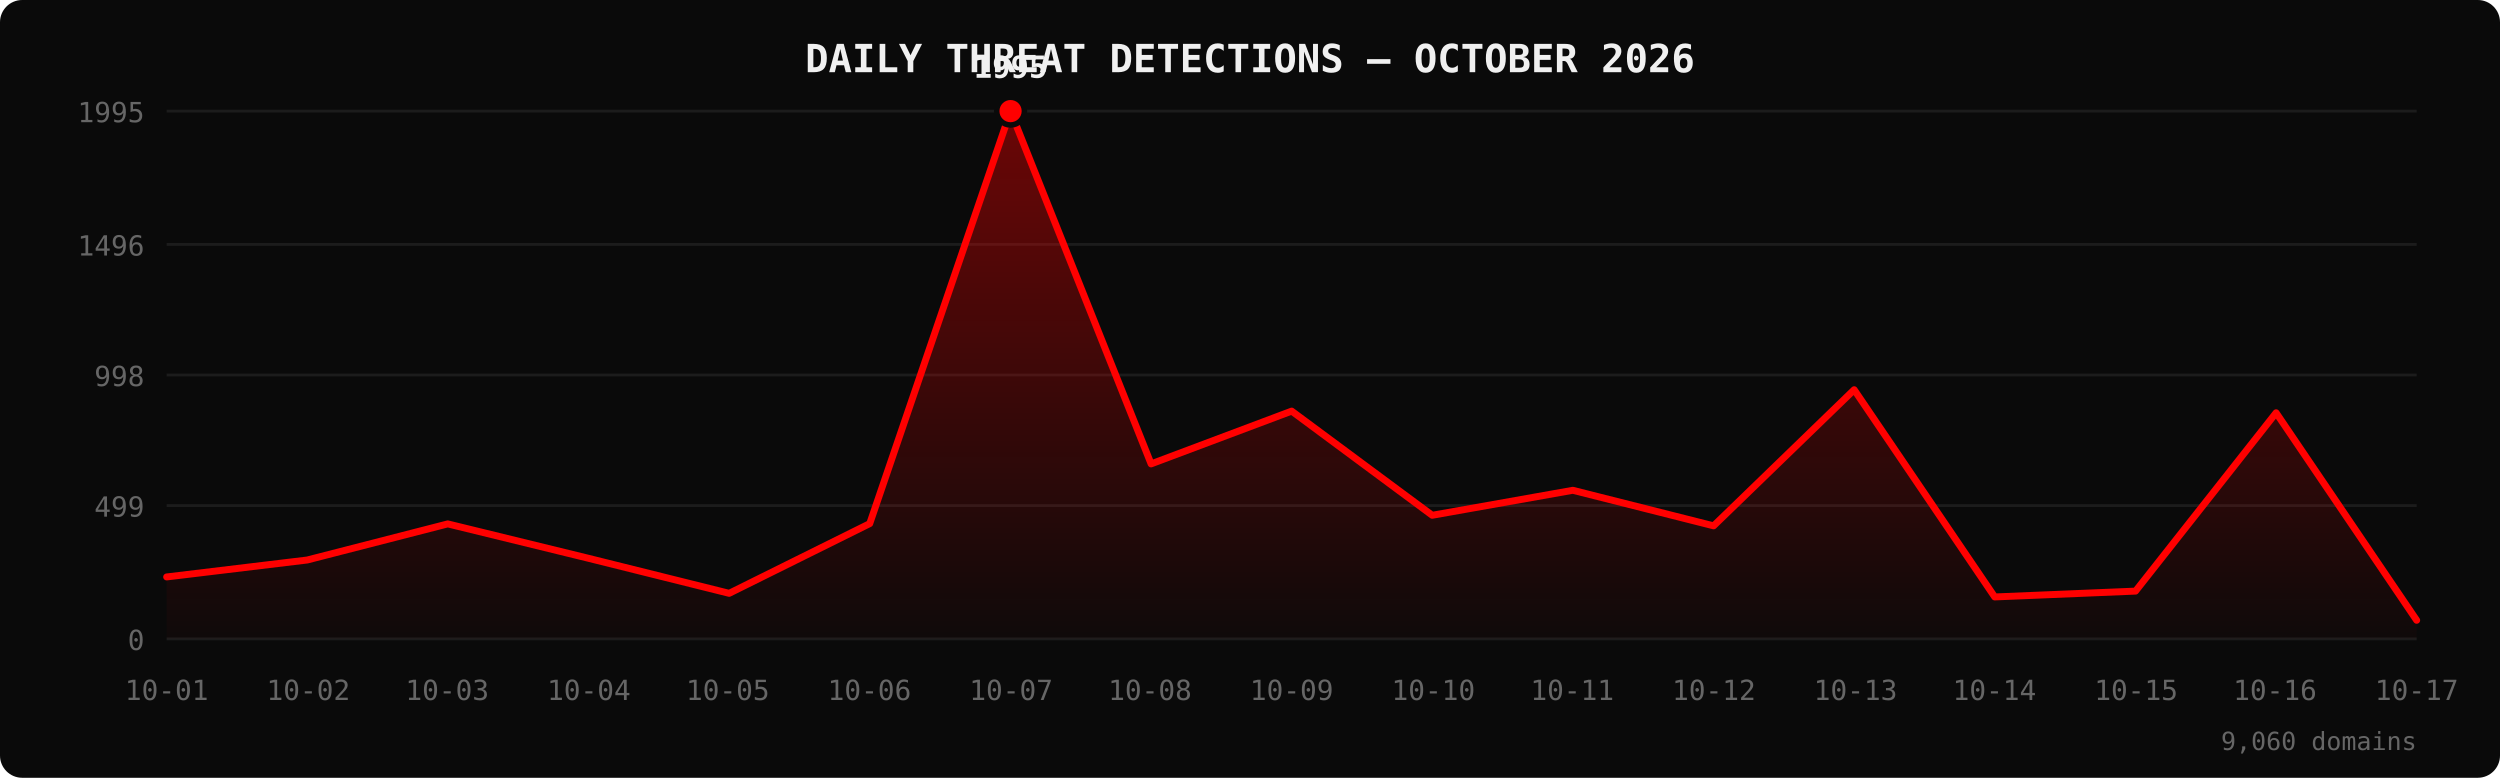
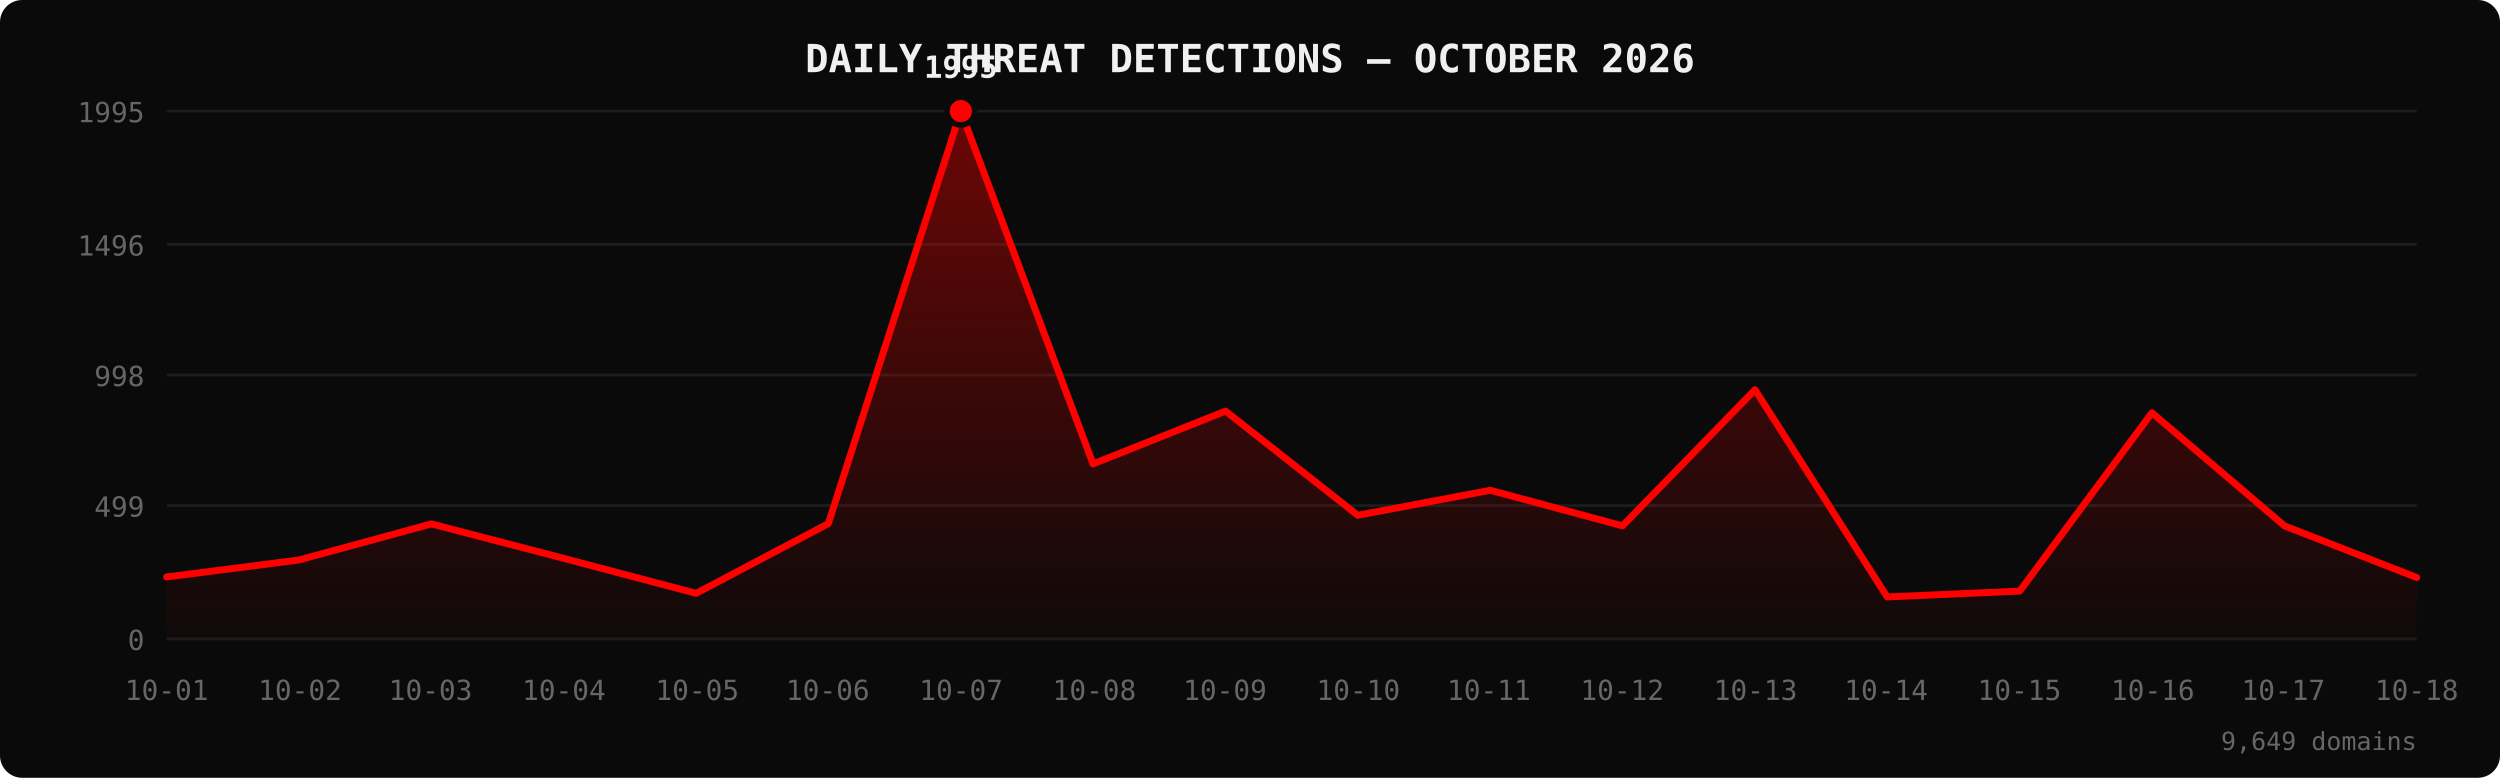
<svg xmlns="http://www.w3.org/2000/svg" width="900" height="280" viewBox="0 0 900 280">
  <rect width="900" height="280" rx="8" fill="#0A0A0A" />
  <text x="450" y="26" fill="#F0F0F0" font-size="14" text-anchor="middle" font-family="monospace" font-weight="bold">DAILY THREAT DETECTIONS — OCTOBER 2026</text>
  <line x1="60" y1="230" x2="870" y2="230" stroke="#1C1C1C" stroke-width="1" />
  <text x="52" y="234" fill="#666" font-size="10" text-anchor="end" font-family="monospace">0</text>
  <line x1="60" y1="182" x2="870" y2="182" stroke="#1C1C1C" stroke-width="1" />
  <text x="52" y="186" fill="#666" font-size="10" text-anchor="end" font-family="monospace">499</text>
  <line x1="60" y1="135" x2="870" y2="135" stroke="#1C1C1C" stroke-width="1" />
  <text x="52" y="139" fill="#666" font-size="10" text-anchor="end" font-family="monospace">998</text>
  <line x1="60" y1="88" x2="870" y2="88" stroke="#1C1C1C" stroke-width="1" />
  <text x="52" y="92" fill="#666" font-size="10" text-anchor="end" font-family="monospace">1496</text>
  <line x1="60" y1="40" x2="870" y2="40" stroke="#1C1C1C" stroke-width="1" />
  <text x="52" y="44" fill="#666" font-size="10" text-anchor="end" font-family="monospace">1995</text>
  <defs>
    <linearGradient id="areaGrad" x1="0" y1="0" x2="0" y2="1">
      <stop offset="0%" stop-color="#FF0000" stop-opacity="0.4" />
      <stop offset="100%" stop-color="#FF0000" stop-opacity="0.02" />
    </linearGradient>
  </defs>
-   <path d="M60.0,230 L60.0,207.7 L110.6,201.6 L161.2,188.6 L211.9,201.0 L262.5,213.6 L313.1,188.5 L363.8,40.0 L414.4,167.0 L465.0,148.0 L515.6,185.5 L566.2,176.5 L616.9,189.3 L667.5,140.3 L718.1,214.9 L768.8,212.8 L819.4,148.6 L870.0,223.3 L870.0,230 Z" fill="url(#areaGrad)" />
-   <polyline points="60.0,207.7 110.6,201.6 161.2,188.6 211.9,201.0 262.5,213.6 313.1,188.5 363.8,40.0 414.4,167.0 465.0,148.0 515.6,185.5 566.2,176.5 616.9,189.3 667.5,140.3 718.1,214.9 768.8,212.8 819.4,148.6 870.0,223.3" fill="none" stroke="#FF0000" stroke-width="2.5" stroke-linejoin="round" stroke-linecap="round" />
-   <circle cx="363.8" cy="40.0" r="5" fill="#FF0000" stroke="#0A0A0A" stroke-width="2" />
-   <text x="363.8" y="28.0" fill="#F0F0F0" font-size="11" text-anchor="middle" font-family="monospace" font-weight="bold">1995</text>
+   <path d="M60.0,230 L60.0,207.7 L107.6,201.6 L155.3,188.6 L202.9,201.0 L250.6,213.6 L298.2,188.5 L345.9,40.0 L393.5,167.0 L441.2,148.0 L488.8,185.5 L536.5,176.5 L584.1,189.3 L631.8,140.3 L679.4,214.9 L727.1,212.8 L774.7,148.6 L822.4,189.3 L870.0,207.9 L870.0,230 Z" fill="url(#areaGrad)" />
+   <polyline points="60.0,207.7 107.6,201.6 155.3,188.6 202.9,201.0 250.6,213.6 298.2,188.5 345.9,40.0 393.5,167.0 441.2,148.0 488.8,185.5 536.5,176.5 584.1,189.3 631.8,140.3 679.4,214.9 727.1,212.8 774.7,148.6 822.4,189.3 870.0,207.9" fill="none" stroke="#FF0000" stroke-width="2.5" stroke-linejoin="round" stroke-linecap="round" />
+   <circle cx="345.9" cy="40.0" r="5" fill="#FF0000" stroke="#0A0A0A" stroke-width="2" />
+   <text x="345.9" y="28.0" fill="#F0F0F0" font-size="11" text-anchor="middle" font-family="monospace" font-weight="bold">1995</text>
  <text x="60" y="252" fill="#666" font-size="10" text-anchor="middle" font-family="monospace">10-01</text>
-   <text x="111" y="252" fill="#666" font-size="10" text-anchor="middle" font-family="monospace">10-02</text>
-   <text x="161" y="252" fill="#666" font-size="10" text-anchor="middle" font-family="monospace">10-03</text>
-   <text x="212" y="252" fill="#666" font-size="10" text-anchor="middle" font-family="monospace">10-04</text>
-   <text x="262" y="252" fill="#666" font-size="10" text-anchor="middle" font-family="monospace">10-05</text>
-   <text x="313" y="252" fill="#666" font-size="10" text-anchor="middle" font-family="monospace">10-06</text>
-   <text x="364" y="252" fill="#666" font-size="10" text-anchor="middle" font-family="monospace">10-07</text>
-   <text x="414" y="252" fill="#666" font-size="10" text-anchor="middle" font-family="monospace">10-08</text>
-   <text x="465" y="252" fill="#666" font-size="10" text-anchor="middle" font-family="monospace">10-09</text>
-   <text x="516" y="252" fill="#666" font-size="10" text-anchor="middle" font-family="monospace">10-10</text>
-   <text x="566" y="252" fill="#666" font-size="10" text-anchor="middle" font-family="monospace">10-11</text>
-   <text x="617" y="252" fill="#666" font-size="10" text-anchor="middle" font-family="monospace">10-12</text>
-   <text x="668" y="252" fill="#666" font-size="10" text-anchor="middle" font-family="monospace">10-13</text>
-   <text x="718" y="252" fill="#666" font-size="10" text-anchor="middle" font-family="monospace">10-14</text>
-   <text x="769" y="252" fill="#666" font-size="10" text-anchor="middle" font-family="monospace">10-15</text>
-   <text x="819" y="252" fill="#666" font-size="10" text-anchor="middle" font-family="monospace">10-16</text>
-   <text x="870" y="252" fill="#666" font-size="10" text-anchor="middle" font-family="monospace">10-17</text>
-   <text x="870" y="270" fill="#666" font-size="9" text-anchor="end" font-family="monospace">9,060 domains</text>
+   <text x="108" y="252" fill="#666" font-size="10" text-anchor="middle" font-family="monospace">10-02</text>
+   <text x="155" y="252" fill="#666" font-size="10" text-anchor="middle" font-family="monospace">10-03</text>
+   <text x="203" y="252" fill="#666" font-size="10" text-anchor="middle" font-family="monospace">10-04</text>
+   <text x="251" y="252" fill="#666" font-size="10" text-anchor="middle" font-family="monospace">10-05</text>
+   <text x="298" y="252" fill="#666" font-size="10" text-anchor="middle" font-family="monospace">10-06</text>
+   <text x="346" y="252" fill="#666" font-size="10" text-anchor="middle" font-family="monospace">10-07</text>
+   <text x="394" y="252" fill="#666" font-size="10" text-anchor="middle" font-family="monospace">10-08</text>
+   <text x="441" y="252" fill="#666" font-size="10" text-anchor="middle" font-family="monospace">10-09</text>
+   <text x="489" y="252" fill="#666" font-size="10" text-anchor="middle" font-family="monospace">10-10</text>
+   <text x="536" y="252" fill="#666" font-size="10" text-anchor="middle" font-family="monospace">10-11</text>
+   <text x="584" y="252" fill="#666" font-size="10" text-anchor="middle" font-family="monospace">10-12</text>
+   <text x="632" y="252" fill="#666" font-size="10" text-anchor="middle" font-family="monospace">10-13</text>
+   <text x="679" y="252" fill="#666" font-size="10" text-anchor="middle" font-family="monospace">10-14</text>
+   <text x="727" y="252" fill="#666" font-size="10" text-anchor="middle" font-family="monospace">10-15</text>
+   <text x="775" y="252" fill="#666" font-size="10" text-anchor="middle" font-family="monospace">10-16</text>
+   <text x="822" y="252" fill="#666" font-size="10" text-anchor="middle" font-family="monospace">10-17</text>
+   <text x="870" y="252" fill="#666" font-size="10" text-anchor="middle" font-family="monospace">10-18</text>
+   <text x="870" y="270" fill="#666" font-size="9" text-anchor="end" font-family="monospace">9,649 domains</text>
</svg>
